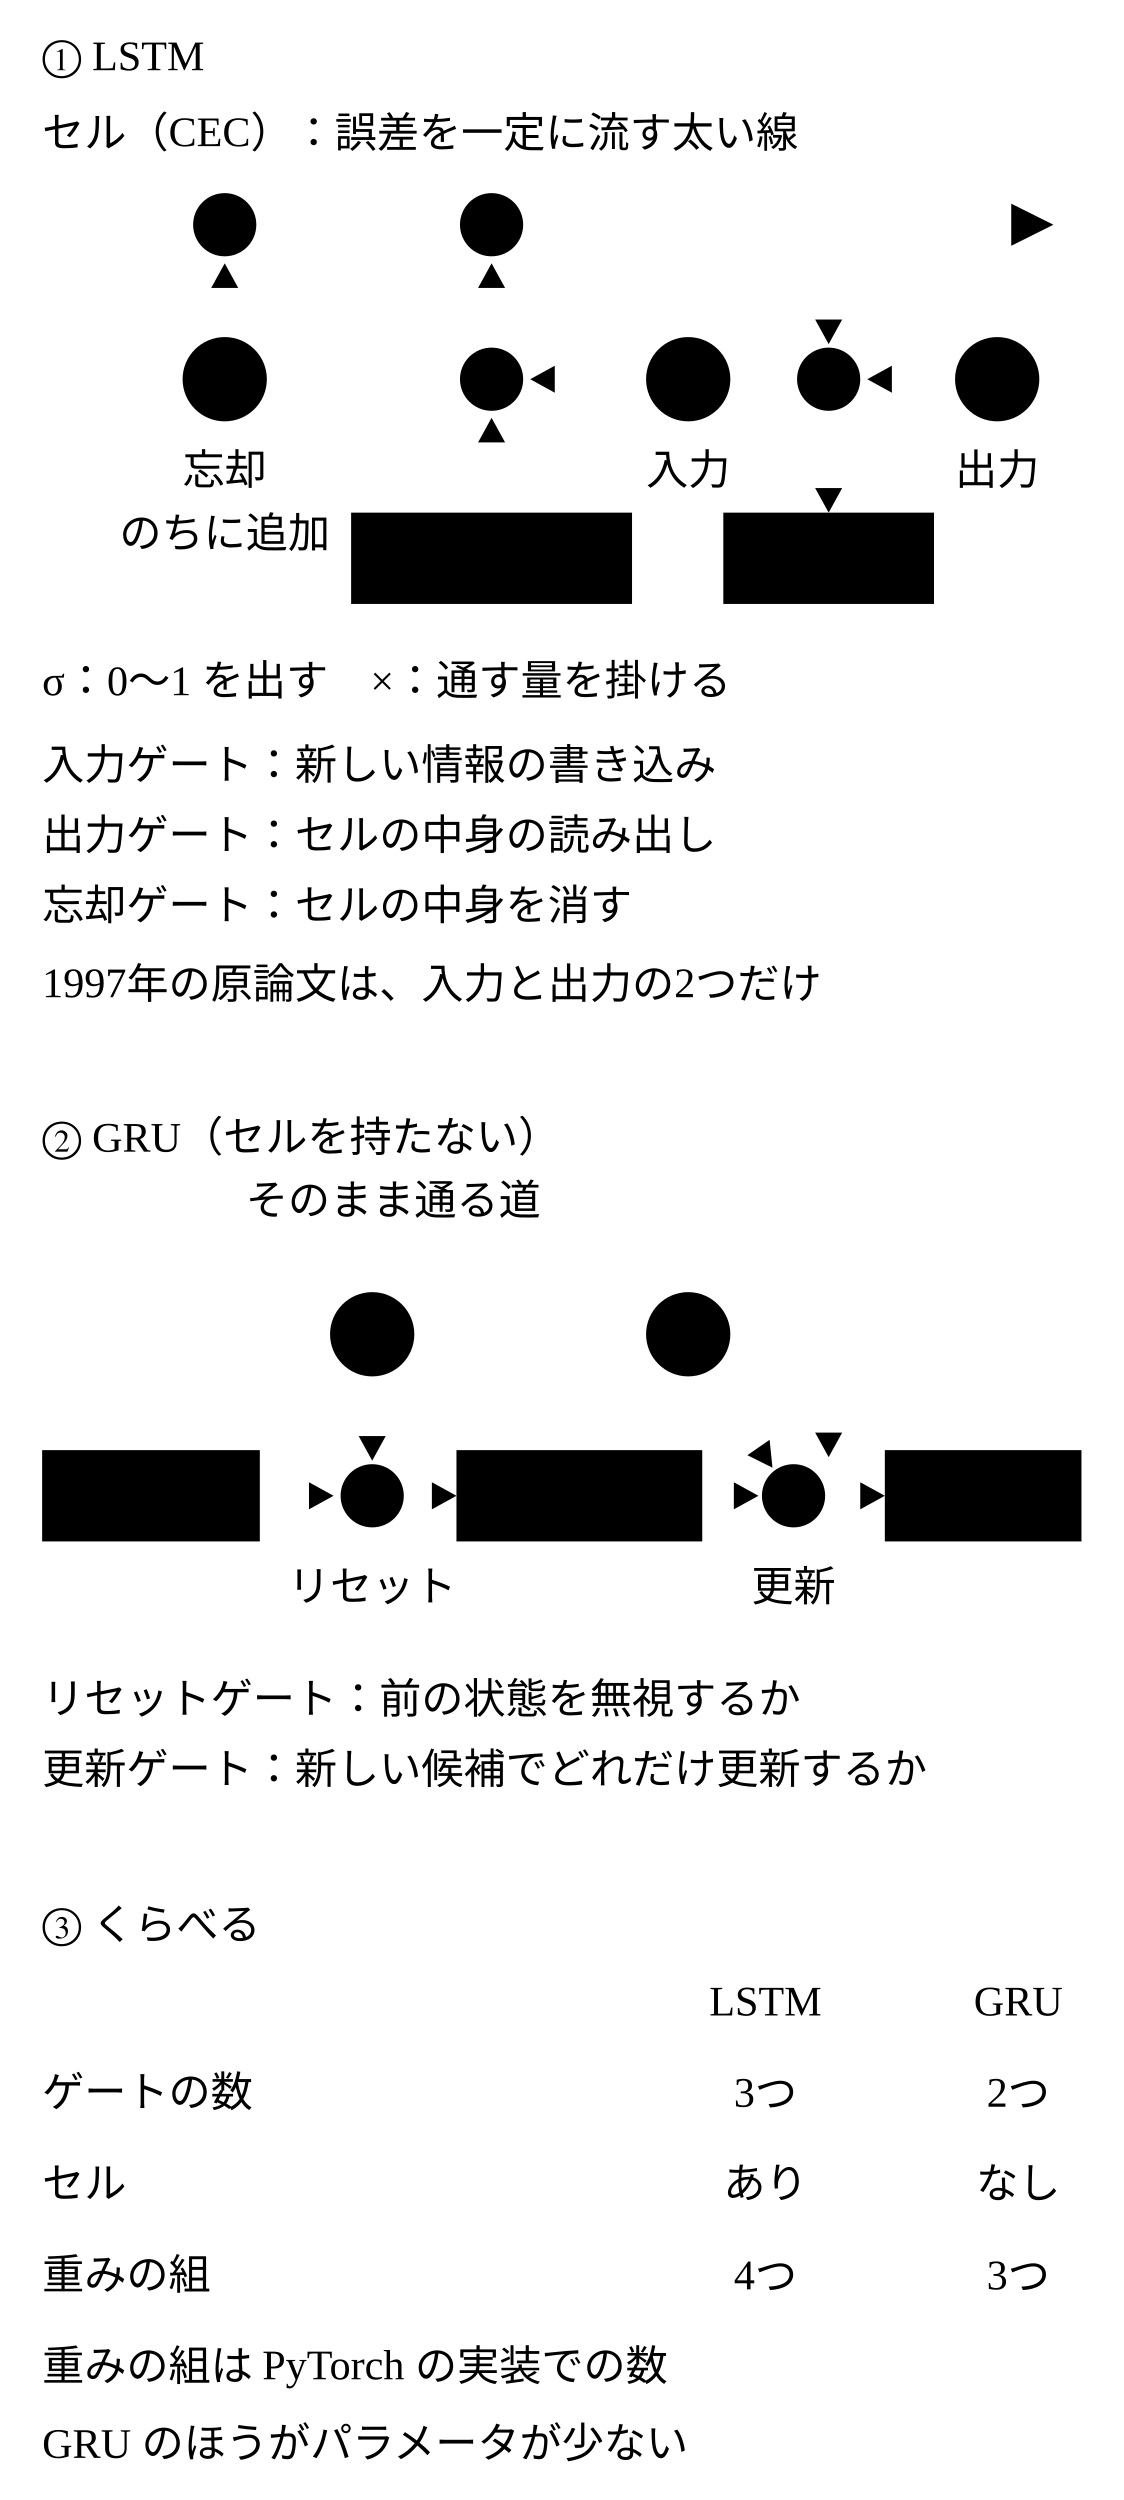
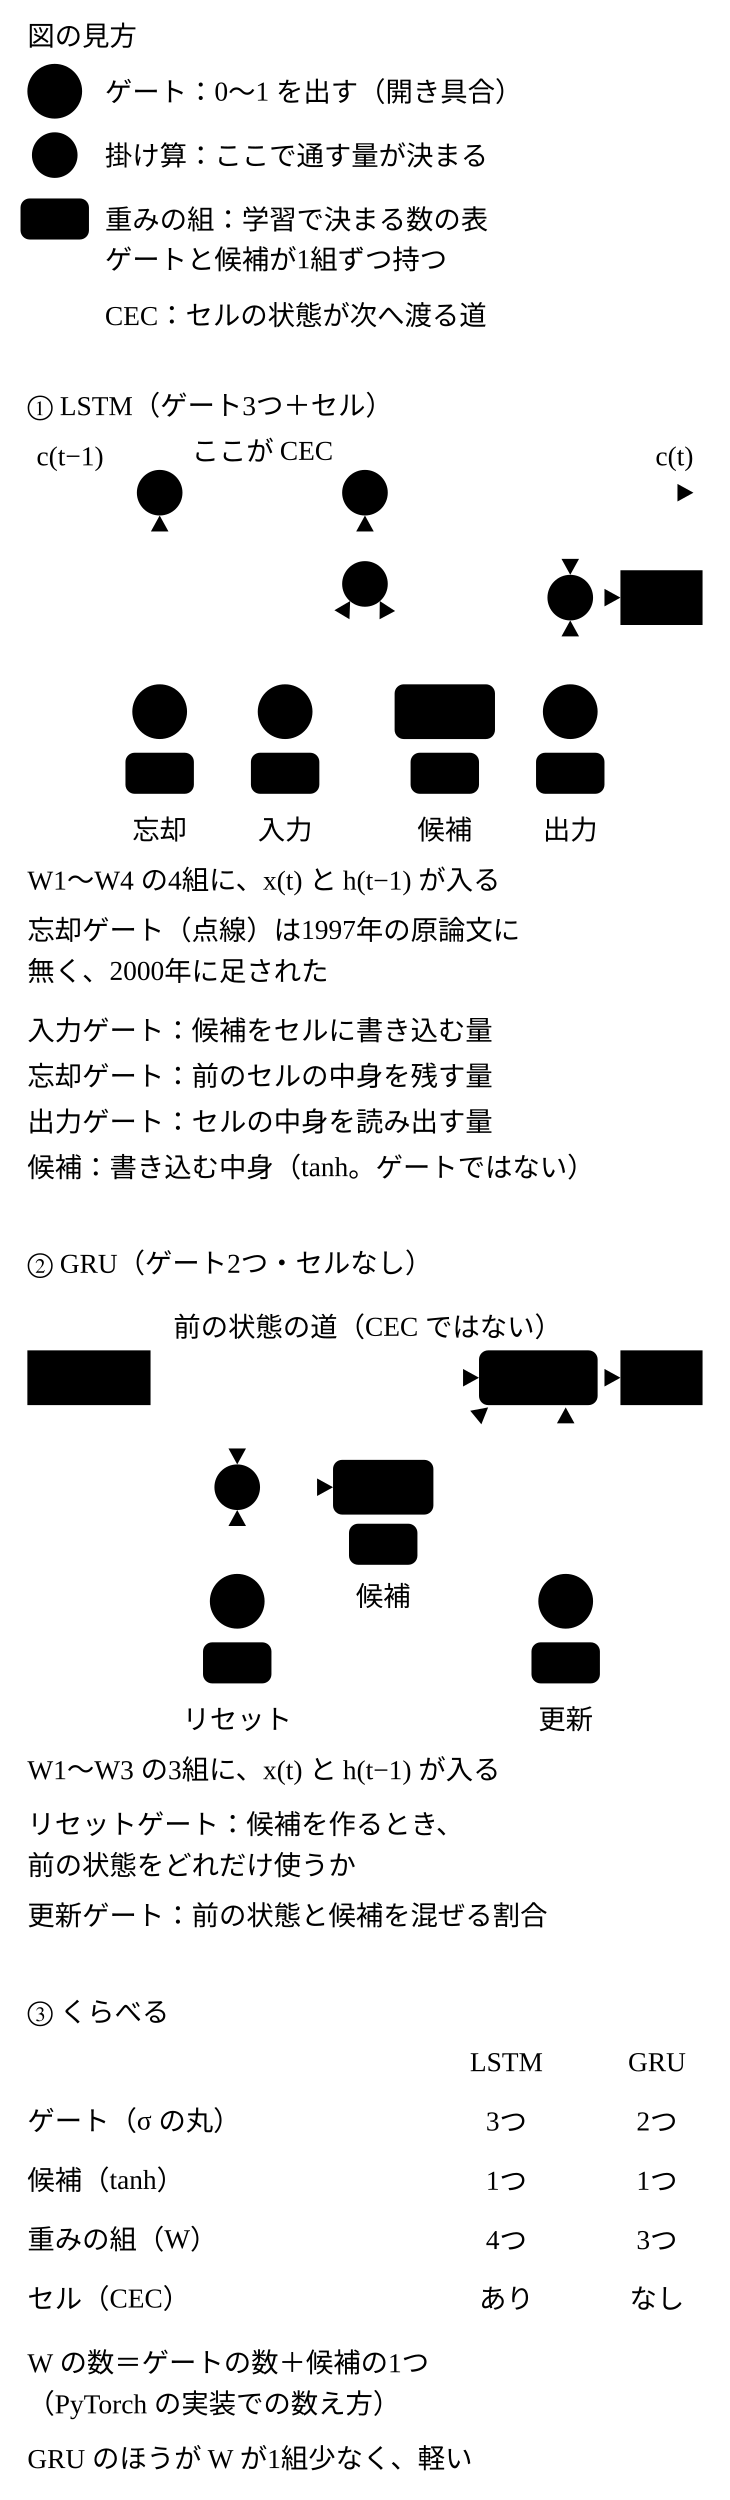
- <svg xmlns="http://www.w3.org/2000/svg" viewBox="0 0 320 712" role="img" aria-labelledby="fig-g-lstm-gru-t fig-g-lstm-gru-d">
-   <text x="12" y="20" class="tb">① LSTM</text>
-   <text x="12" y="42" class="tb ta">セル（CEC）：誤差を一定に流す太い線</text>
-   <line x1="16" y1="64" x2="296" y2="64" class="l sa w3" />
-   <polyline points="288,58 300,64 288,70" class="l sa w3" />
-   <circle cx="64" cy="64" r="9" class="fs l dsh" />
-   <text x="64" y="68.5" class="tb" text-anchor="middle">×</text>
-   <circle cx="64" cy="108" r="12" class="fas sa dsh" />
-   <text x="64" y="112.5" class="tb" text-anchor="middle">σ</text>
-   <line x1="64" y1="96" x2="64" y2="75" class="l w2" />
-   <polyline points="67.85,82 64,75 60.15,82" class="l w2" />
-   <circle cx="140" cy="64" r="9" class="fs l" />
-   <line x1="135" y1="64" x2="145" y2="64" class="l w2" />
-   <line x1="140" y1="59" x2="140" y2="69" class="l w2" />
-   <circle cx="140" cy="108" r="9" class="fs l" />
-   <text x="140" y="112.5" class="tb" text-anchor="middle">×</text>
-   <rect x="100" y="146" width="80" height="26" class="fs sb" stroke-width="1.5" />
-   <text x="140" y="163.5" text-anchor="middle">新しい情報</text>
-   <line x1="140" y1="146" x2="140" y2="119" class="l w2" />
-   <polyline points="143.85,126 140,119 136.15,126" class="l w2" />
-   <line x1="140" y1="98" x2="140" y2="75" class="l w2" />
-   <polyline points="143.85,82 140,75 136.15,82" class="l w2" />
-   <circle cx="196" cy="108" r="12" class="fas sa" />
-   <text x="196" y="112.5" class="tb" text-anchor="middle">σ</text>
-   <line x1="184" y1="108" x2="151" y2="108" class="l w2" />
-   <polyline points="158,104.15 151,108 158,111.85" class="l w2" />
-   <line x1="236" y1="64" x2="236" y2="90" class="l w2" />
-   <circle cx="236" cy="108" r="9" class="fs l" />
-   <text x="236" y="112.5" class="tb" text-anchor="middle">×</text>
-   <line x1="236" y1="90" x2="236" y2="98" class="l w2" />
-   <polyline points="232.15,91 236,98 239.85,91" class="l w2" />
-   <circle cx="284" cy="108" r="12" class="fas sa" />
-   <text x="284" y="112.5" class="tb" text-anchor="middle">σ</text>
-   <line x1="272" y1="108" x2="247" y2="108" class="l w2" />
-   <polyline points="254,104.15 247,108 254,111.85" class="l w2" />
-   <rect x="206" y="146" width="60" height="26" class="fs sb" stroke-width="1.5" />
-   <text x="236" y="163.5" text-anchor="middle">出力</text>
-   <line x1="236" y1="118" x2="236" y2="146" class="l w2" />
-   <polyline points="232.15,139 236,146 239.85,139" class="l w2" />
-   <text x="64" y="138" class="tb" text-anchor="middle">忘却</text>
-   <text x="64" y="156" class="tm" text-anchor="middle">のちに追加</text>
-   <text x="196" y="138" class="tb" text-anchor="middle">入力</text>
-   <text x="284" y="138" class="tb" text-anchor="middle">出力</text>
-   <text x="12" y="198" class="tm">σ：0〜1 を出す　×：通す量を掛ける</text>
-   <text x="12" y="222">入力ゲート：新しい情報の書き込み</text>
-   <text x="12" y="242">出力ゲート：セルの中身の読み出し</text>
-   <text x="12" y="262">忘却ゲート：セルの中身を消す</text>
-   <text x="12" y="284" class="tb twn">1997年の原論文は、入力と出力の2つだけ</text>
-   <line x1="12" y1="304" x2="308" y2="304" class="l sb w1" />
-   <text x="12" y="328" class="tb">② GRU（セルを持たない）</text>
-   <text x="70" y="346" class="tm">そのまま通る道</text>
-   <line x1="43" y1="413" x2="43" y2="352" class="l sm w2" />
-   <line x1="43" y1="352" x2="236" y2="352" class="l sm w2" />
-   <line x1="236" y1="352" x2="236" y2="415" class="l sm w2" />
-   <polyline points="232.15,408 236,415 239.85,408" class="l sm w2" />
-   <rect x="12" y="413" width="62" height="26" class="fs sb" stroke-width="1.5" />
-   <text x="43" y="430.5" text-anchor="middle">h(t−1)</text>
-   <line x1="74" y1="426" x2="95" y2="426" class="l w2" />
-   <polyline points="88,429.85 95,426 88,422.15" class="l w2" />
-   <circle cx="106" cy="426" r="9" class="fs l" />
-   <text x="106" y="430.5" class="tb" text-anchor="middle">×</text>
-   <line x1="116" y1="426" x2="130" y2="426" class="l w2" />
-   <polyline points="123,429.85 130,426 123,422.15" class="l w2" />
-   <circle cx="106" cy="380" r="12" class="fas sa" />
-   <text x="106" y="384.5" class="tb" text-anchor="middle">σ</text>
-   <line x1="106" y1="392" x2="106" y2="416" class="l w2" />
-   <polyline points="102.15,409 106,416 109.85,409" class="l w2" />
-   <rect x="130" y="413" width="70" height="26" class="fs sb" stroke-width="1.5" />
-   <text x="165" y="430.5" text-anchor="middle">新しい候補</text>
-   <line x1="200" y1="426" x2="216" y2="426" class="l w2" />
-   <polyline points="209,429.85 216,426 209,422.15" class="l w2" />
-   <circle cx="226" cy="426" r="9" class="fs l" />
-   <text x="226" y="430.5" class="tb" text-anchor="middle">×</text>
-   <line x1="236" y1="426" x2="252" y2="426" class="l w2" />
-   <polyline points="245,429.85 252,426 245,422.15" class="l w2" />
-   <circle cx="196" cy="380" r="12" class="fas sa" />
-   <text x="196" y="384.5" class="tb" text-anchor="middle">σ</text>
-   <line x1="202" y1="392" x2="220" y2="418" class="l w2" />
-   <polyline points="212.85,414.44 220,418 219.18,410.05" class="l w2" />
-   <rect x="252" y="413" width="56" height="26" class="fas sa" stroke-width="1.5" />
-   <text x="280" y="430.5" text-anchor="middle">h(t)</text>
-   <text x="106" y="456" class="tb" text-anchor="middle">リセット</text>
-   <text x="226" y="456" class="tb" text-anchor="middle">更新</text>
-   <text x="12" y="488">リセットゲート：前の状態を無視するか</text>
-   <text x="12" y="508">更新ゲート：新しい候補でどれだけ更新するか</text>
-   <line x1="12" y1="528" x2="308" y2="528" class="l sb w1" />
-   <text x="12" y="552" class="tb">③ くらべる</text>
-   <text x="218" y="574" class="tb ta" text-anchor="middle">LSTM</text>
-   <text x="290" y="574" class="tb tok" text-anchor="middle">GRU</text>
-   <line x1="12" y1="582" x2="308" y2="582" class="l sb w1" />
-   <text x="12" y="600">ゲートの数</text>
-   <text x="218" y="600" class="tb" text-anchor="middle">3つ</text>
-   <text x="290" y="600" class="tb" text-anchor="middle">2つ</text>
-   <line x1="12" y1="608" x2="308" y2="608" class="l sb w1" />
-   <text x="12" y="626">セル</text>
-   <text x="218" y="626" class="tb" text-anchor="middle">あり</text>
-   <text x="290" y="626" class="tb" text-anchor="middle">なし</text>
-   <line x1="12" y1="634" x2="308" y2="634" class="l sb w1" />
-   <text x="12" y="652">重みの組</text>
-   <text x="218" y="652" class="tb" text-anchor="middle">4つ</text>
-   <text x="290" y="652" class="tb" text-anchor="middle">3つ</text>
-   <text x="12" y="678" class="tm">重みの組は PyTorch の実装での数</text>
-   <text x="12" y="700" class="tb">GRU のほうがパラメータが少ない</text>
+ <svg xmlns="http://www.w3.org/2000/svg" viewBox="0 0 320 1096" role="img" aria-labelledby="fig-g-lstm-gru-t fig-g-lstm-gru-d">
+   <text x="12" y="20" class="tb">図の見方</text>
+   <circle cx="24" cy="40" r="12" class="fas sa" />
+   <text x="24" y="44.5" class="tb" text-anchor="middle">σ</text>
+   <text x="46" y="44.5">ゲート：0〜1 を出す（開き具合）</text>
+   <circle cx="24" cy="68" r="10" class="fs l" />
+   <text x="24" y="72.5" class="tb" text-anchor="middle">×</text>
+   <text x="46" y="72.5">掛け算：ここで通す量が決まる</text>
+   <rect x="9" y="87" width="30" height="18" rx="4" class="fok sok" stroke-width="1.5" />
+   <text x="24" y="100.5" class="tb tok" text-anchor="middle">W</text>
+   <text x="46" y="100.5">重みの組：学習で決まる数の表</text>
+   <text x="46" y="118" class="tm">ゲートと候補が1組ずつ持つ</text>
+   <line x1="10" y1="138" x2="38" y2="138" class="l swn w3" />
+   <text x="46" y="142.5" class="twn tb">CEC：セルの状態が次へ渡る道</text>
+   <line x1="12" y1="158" x2="308" y2="158" class="l sb w1" />
+   <text x="12" y="182" class="tb ta">① LSTM（ゲート3つ＋セル）</text>
+   <text x="16" y="204" class="tm">c(t−1)</text>
+   <text x="304" y="204" class="tm" text-anchor="end">c(t)</text>
+   <text x="115" y="202" class="tb twn" text-anchor="middle">ここが CEC</text>
+   <line x1="16" y1="216" x2="300" y2="216" class="l swn w3" />
+   <polyline points="297,219.85 304,216 297,212.15" class="l swn w3" />
+   <circle cx="70" cy="216" r="10" class="fs l dsh" />
+   <text x="70" y="220.5" class="tb" text-anchor="middle">×</text>
+   <circle cx="160" cy="216" r="10" class="fs l" />
+   <text x="160" y="220.5" class="tb" text-anchor="middle">+</text>
+   <circle cx="160" cy="256" r="10" class="fs l" />
+   <text x="160" y="260.5" class="tb" text-anchor="middle">×</text>
+   <line x1="160" y1="246" x2="160" y2="226" class="l w2" />
+   <polyline points="163.85,233 160,226 156.15,233" class="l w2" />
+   <line x1="250" y1="218" x2="250" y2="252" class="l w2" />
+   <polyline points="246.15,245 250,252 253.85,245" class="l w2" />
+   <circle cx="250" cy="262" r="10" class="fs l" />
+   <text x="250" y="266.5" class="tb" text-anchor="middle">×</text>
+   <line x1="260" y1="262" x2="272" y2="262" class="l w2" />
+   <polyline points="265,265.85 272,262 265,258.15" class="l w2" />
+   <rect x="272" y="250" width="36" height="24" class="fas sa" stroke-width="1.5" />
+   <text x="290" y="266.5" text-anchor="middle">h(t)</text>
+   <circle cx="70" cy="312" r="12" class="fas sa dsh" />
+   <text x="70" y="316.5" class="tb" text-anchor="middle">σ</text>
+   <line x1="70" y1="300" x2="70" y2="226" class="l w2" />
+   <polyline points="73.85,233 70,226 66.15,233" class="l w2" />
+   <circle cx="125" cy="312" r="12" class="fas sa" />
+   <text x="125" y="316.5" class="tb" text-anchor="middle">σ</text>
+   <line x1="131" y1="301" x2="153.5" y2="263.5" class="l w2" />
+   <polyline points="153.2,271.48 153.5,263.5 146.6,267.52" class="l w2" />
+   <rect x="173" y="300" width="44" height="24" rx="4" class="fs l" stroke-width="1.5" />
+   <text x="195" y="316.5" text-anchor="middle">tanh</text>
+   <line x1="186" y1="300" x2="166.5" y2="263.5" class="l w2" />
+   <polyline points="173.19,267.86 166.5,263.5 166.4,271.49" class="l w2" />
+   <circle cx="250" cy="312" r="12" class="fas sa" />
+   <text x="250" y="316.5" class="tb" text-anchor="middle">σ</text>
+   <line x1="250" y1="300" x2="250" y2="272" class="l w2" />
+   <polyline points="253.85,279 250,272 246.15,279" class="l w2" />
+   <line x1="70" y1="324" x2="70" y2="330" class="l w1" />
+   <rect x="55" y="330" width="30" height="18" rx="4" class="fok sok" stroke-width="1.5" />
+   <text x="70" y="343.5" class="tb tok" text-anchor="middle">W1</text>
+   <line x1="125" y1="324" x2="125" y2="330" class="l w1" />
+   <rect x="110" y="330" width="30" height="18" rx="4" class="fok sok" stroke-width="1.5" />
+   <text x="125" y="343.5" class="tb tok" text-anchor="middle">W2</text>
+   <line x1="195" y1="324" x2="195" y2="330" class="l w1" />
+   <rect x="180" y="330" width="30" height="18" rx="4" class="fok sok" stroke-width="1.5" />
+   <text x="195" y="343.5" class="tb tok" text-anchor="middle">W3</text>
+   <line x1="250" y1="324" x2="250" y2="330" class="l w1" />
+   <rect x="235" y="330" width="30" height="18" rx="4" class="fok sok" stroke-width="1.5" />
+   <text x="250" y="343.5" class="tb tok" text-anchor="middle">W4</text>
+   <text x="70" y="368" class="tb" text-anchor="middle">忘却</text>
+   <text x="125" y="368" class="tb" text-anchor="middle">入力</text>
+   <text x="195" y="368" class="tb" text-anchor="middle">候補</text>
+   <text x="250" y="368" class="tb" text-anchor="middle">出力</text>
+   <text x="12" y="390" class="tm">W1〜W4 の4組に、x(t) と h(t−1) が入る</text>
+   <text x="12" y="412" class="twn">忘却ゲート（点線）は1997年の原論文に</text>
+   <text x="12" y="430" class="twn">無く、2000年に足された</text>
+   <text x="12" y="456">入力ゲート：候補をセルに書き込む量</text>
+   <text x="12" y="476">忘却ゲート：前のセルの中身を残す量</text>
+   <text x="12" y="496">出力ゲート：セルの中身を読み出す量</text>
+   <text x="12" y="516" class="tm">候補：書き込む中身（tanh。ゲートではない）</text>
+   <line x1="12" y1="534" x2="308" y2="534" class="l sb w1" />
+   <text x="12" y="558" class="tb tok">② GRU（ゲート2つ・セルなし）</text>
+   <text x="76" y="586" class="tm">前の状態の道（CEC ではない）</text>
+   <rect x="12" y="592" width="54" height="24" class="fs sb" stroke-width="1.5" />
+   <text x="39" y="608.5" text-anchor="middle">h(t−1)</text>
+   <line x1="66" y1="604" x2="210" y2="604" class="l sm w2" />
+   <polyline points="203,607.85 210,604 203,600.15" class="l sm w2" />
+   <rect x="210" y="592" width="52" height="24" rx="4" class="fs l" stroke-width="1.5" />
+   <text x="236" y="608.5" class="tb" text-anchor="middle">混ぜる</text>
+   <line x1="262" y1="604" x2="272" y2="604" class="l w2" />
+   <polyline points="265,607.85 272,604 265,600.15" class="l w2" />
+   <rect x="272" y="592" width="36" height="24" class="fas sa" stroke-width="1.5" />
+   <text x="290" y="608.5" text-anchor="middle">h(t)</text>
+   <line x1="104" y1="604" x2="104" y2="642" class="l w2" />
+   <polyline points="100.15,635 104,642 107.85,635" class="l w2" />
+   <circle cx="104" cy="652" r="10" class="fs l" />
+   <text x="104" y="656.5" class="tb" text-anchor="middle">×</text>
+   <line x1="114" y1="652" x2="146" y2="652" class="l w2" />
+   <polyline points="139,655.85 146,652 139,648.15" class="l w2" />
+   <rect x="146" y="640" width="44" height="24" rx="4" class="fs l" stroke-width="1.5" />
+   <text x="168" y="656.5" text-anchor="middle">tanh</text>
+   <line x1="186" y1="640" x2="214" y2="617" class="l w2" />
+   <polyline points="211.03,624.42 214,617 206.15,618.47" class="l w2" />
+   <circle cx="104" cy="702" r="12" class="fas sa" />
+   <text x="104" y="706.5" class="tb" text-anchor="middle">σ</text>
+   <line x1="104" y1="690" x2="104" y2="662" class="l w2" />
+   <polyline points="107.85,669 104,662 100.15,669" class="l w2" />
+   <circle cx="248" cy="702" r="12" class="fas sa" />
+   <text x="248" y="706.5" class="tb" text-anchor="middle">σ</text>
+   <line x1="248" y1="690" x2="248" y2="617" class="l w2" />
+   <polyline points="251.85,624 248,617 244.15,624" class="l w2" />
+   <line x1="168" y1="664" x2="168" y2="668" class="l w1" />
+   <rect x="153" y="668" width="30" height="18" rx="4" class="fok sok" stroke-width="1.5" />
+   <text x="168" y="681.5" class="tb tok" text-anchor="middle">W2</text>
+   <line x1="104" y1="714" x2="104" y2="720" class="l w1" />
+   <rect x="89" y="720" width="30" height="18" rx="4" class="fok sok" stroke-width="1.5" />
+   <text x="104" y="733.5" class="tb tok" text-anchor="middle">W1</text>
+   <line x1="248" y1="714" x2="248" y2="720" class="l w1" />
+   <rect x="233" y="720" width="30" height="18" rx="4" class="fok sok" stroke-width="1.5" />
+   <text x="248" y="733.5" class="tb tok" text-anchor="middle">W3</text>
+   <text x="168" y="704" class="tb" text-anchor="middle">候補</text>
+   <text x="104" y="758" class="tb" text-anchor="middle">リセット</text>
+   <text x="248" y="758" class="tb" text-anchor="middle">更新</text>
+   <text x="12" y="780" class="tm">W1〜W3 の3組に、x(t) と h(t−1) が入る</text>
+   <text x="12" y="804">リセットゲート：候補を作るとき、</text>
+   <text x="12" y="822">　前の状態をどれだけ使うか</text>
+   <text x="12" y="844">更新ゲート：前の状態と候補を混ぜる割合</text>
+   <line x1="12" y1="862" x2="308" y2="862" class="l sb w1" />
+   <text x="12" y="886" class="tb">③ くらべる</text>
+   <text x="222" y="908" class="tb ta" text-anchor="middle">LSTM</text>
+   <text x="288" y="908" class="tb tok" text-anchor="middle">GRU</text>
+   <line x1="12" y1="916" x2="308" y2="916" class="l sb w1" />
+   <text x="12" y="934">ゲート（σ の丸）</text>
+   <text x="222" y="934" class="tb" text-anchor="middle">3つ</text>
+   <text x="288" y="934" class="tb" text-anchor="middle">2つ</text>
+   <line x1="12" y1="942" x2="308" y2="942" class="l sb w1" />
+   <text x="12" y="960">候補（tanh）</text>
+   <text x="222" y="960" class="tb" text-anchor="middle">1つ</text>
+   <text x="288" y="960" class="tb" text-anchor="middle">1つ</text>
+   <line x1="12" y1="968" x2="308" y2="968" class="l sb w1" />
+   <text x="12" y="986">重みの組（W）</text>
+   <text x="222" y="986" class="tb" text-anchor="middle">4つ</text>
+   <text x="288" y="986" class="tb" text-anchor="middle">3つ</text>
+   <line x1="12" y1="994" x2="308" y2="994" class="l sb w1" />
+   <text x="12" y="1012">セル（CEC）</text>
+   <text x="222" y="1012" class="tb" text-anchor="middle">あり</text>
+   <text x="288" y="1012" class="tb" text-anchor="middle">なし</text>
+   <line x1="12" y1="1020" x2="308" y2="1020" class="l sb w1" />
+   <text x="12" y="1040" class="tm">W の数＝ゲートの数＋候補の1つ</text>
+   <text x="12" y="1058" class="tm">（PyTorch の実装での数え方）</text>
+   <text x="12" y="1082" class="tb">GRU のほうが W が1組少なく、軽い</text>
</svg>
